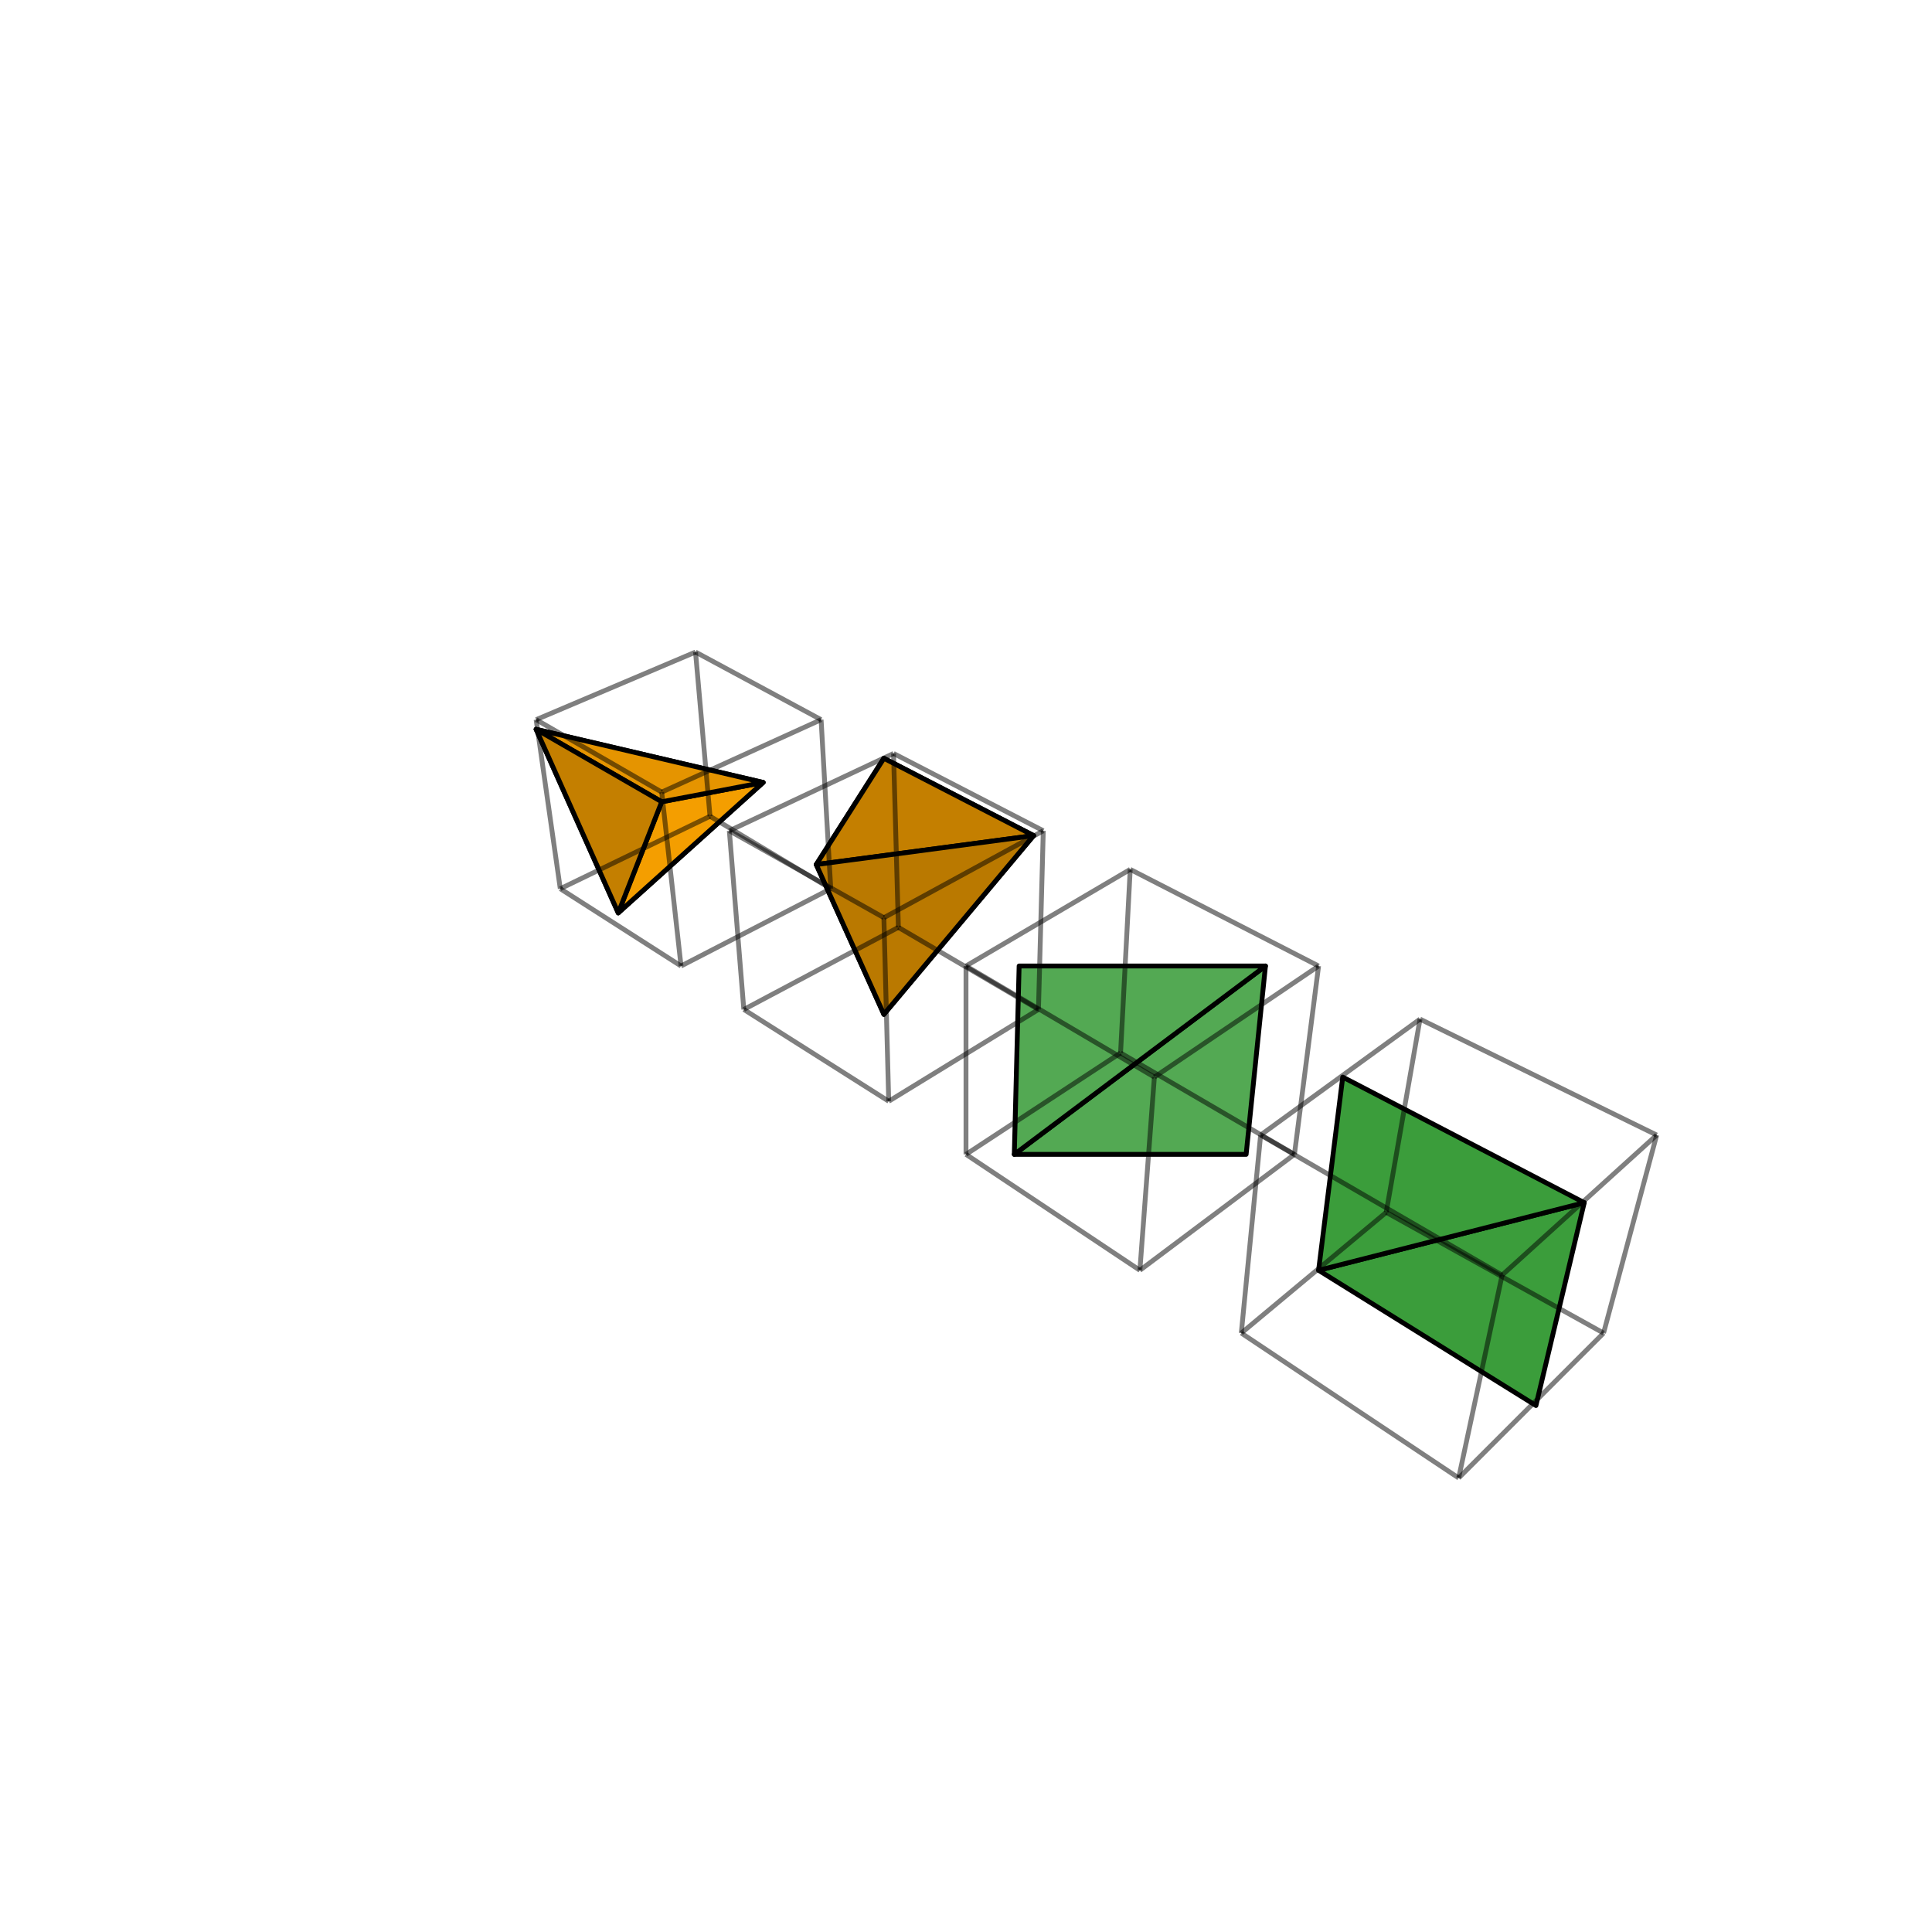
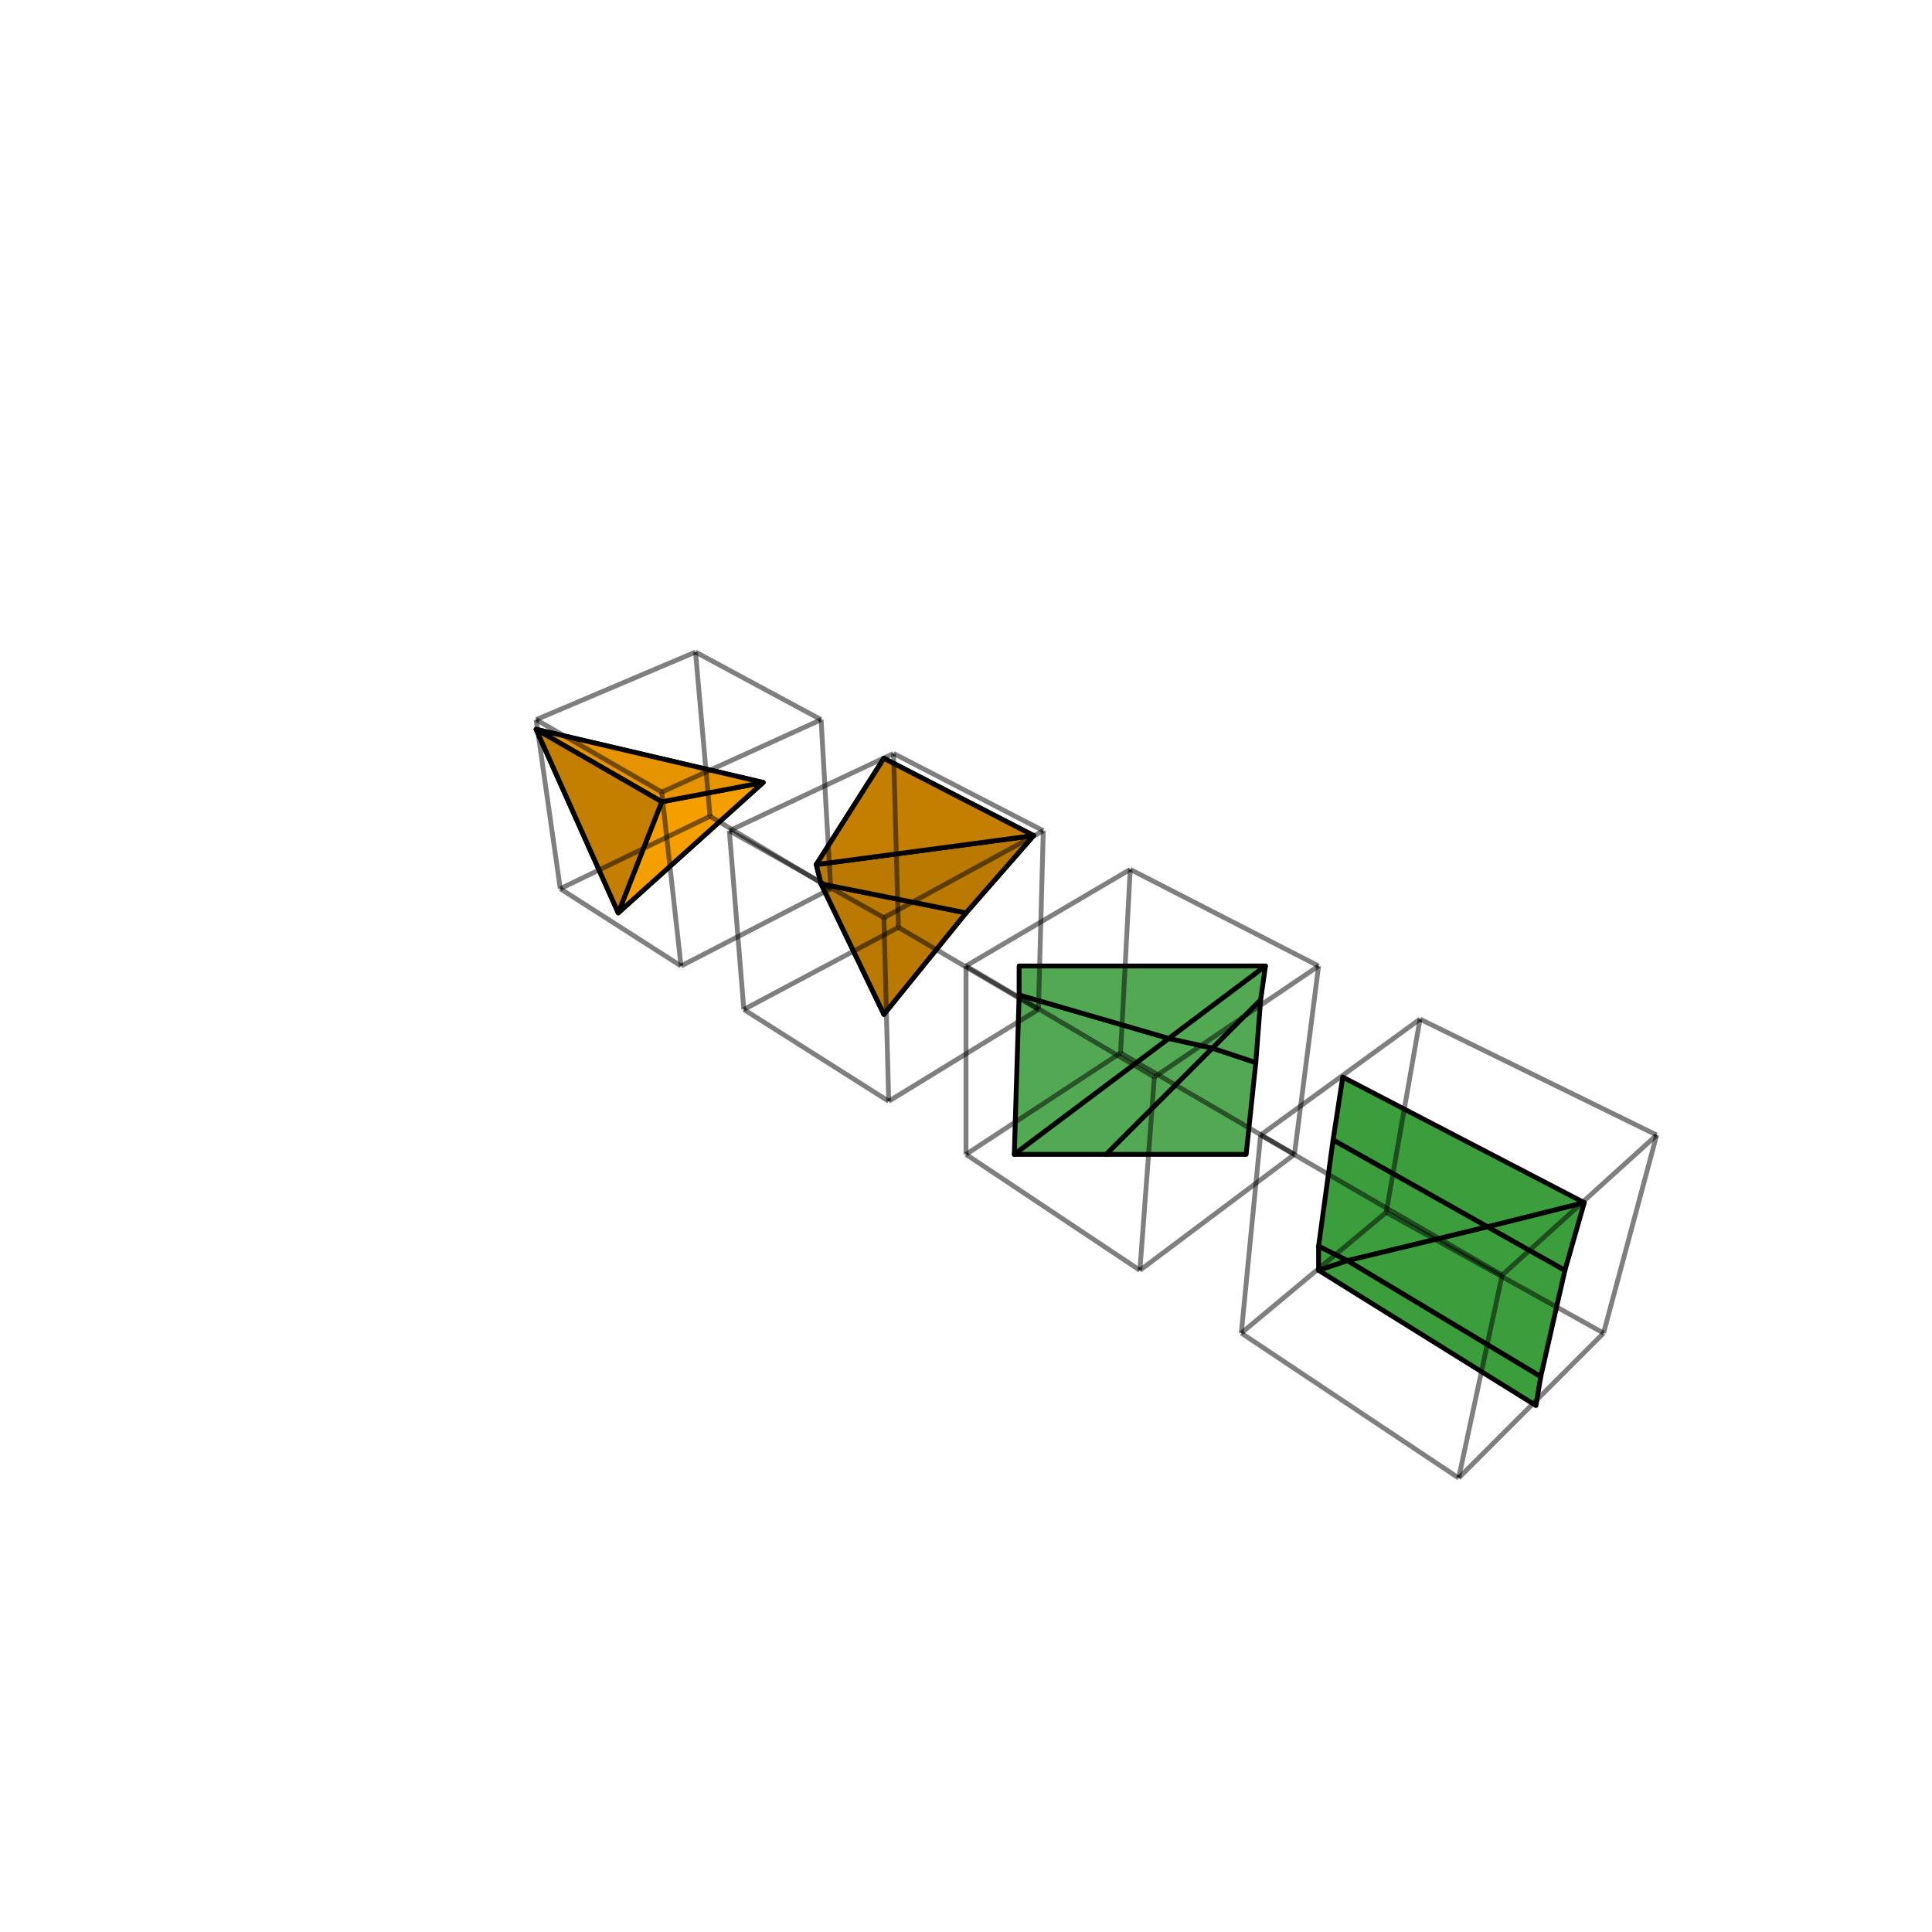
<svg xmlns="http://www.w3.org/2000/svg" width="400" height="400" viewBox="-200 -200 400 400">
  <g stroke="#000" stroke-width="1" stroke-linecap="round" stroke-linejoin="round">
    <polygon fill="rgba(255,197,90,1)" points="-72,-11 -42,-38 -89,-49" />
    <polygon fill="rgba(244,158,0,1)" points="-63,-34 -42,-38 -72,-11" />
+     <polygon fill="rgba(83,169,83,1)" points="29,39 58,39 60,20 51,17" />
+     <polygon fill="rgba(59,157,59,1)" points="73,63 79,61 73,58" />
+     <polygon fill="rgba(59,157,59,1)" points="73,63 118,91 119,85 79,61" />
+     <polygon fill="rgba(255,193,79,1)" points="-17,-20 -17,10 0,-11" />
+     <polygon fill="rgba(255,176,32,1)" points="-30,-17 -17,10 -17,-20" />
+     <polygon fill="rgba(186,121,0,1)" points="0,-11 -17,10 -30,-17" />
+     <polygon fill="rgba(83,169,83,1)" points="10,39 42,15 11,6" />
+     <polygon fill="rgba(83,169,83,1)" points="10,39 29,39 51,17 42,15" />
+     <polygon fill="rgba(59,157,59,1)" points="79,61 108,54 76,36 73,58" />
+     <polygon fill="rgba(59,157,59,1)" points="119,85 124,63 108,54 79,61" />
    <polygon fill="rgba(229,148,0,1)" points="-89,-49 -42,-38 -63,-34" />
+     <polygon fill="rgba(83,169,83,1)" points="60,20 61,7 51,17" />
+     <polygon fill="rgba(255,193,79,1)" points="-17,-43 -17,-20 0,-11 14,-27" />
+     <polygon fill="rgba(255,176,32,1)" points="-31,-21 -30,-17 -17,-20 -17,-43" />
+     <polygon fill="rgba(186,121,0,1)" points="14,-27 0,-11 -30,-17 -31,-21" />
+     <polygon fill="rgba(83,169,83,1)" points="42,15 62,0 11,0 11,6" />
+     <polygon fill="rgba(83,169,83,1)" points="61,7 62,0 42,15 51,17" />
+     <polygon fill="rgba(59,157,59,1)" points="108,54 128,49 78,23 76,36" />
+     <polygon fill="rgba(59,157,59,1)" points="124,63 128,49 108,54" />
+     <polygon fill="rgba(196,127,0,1)" points="-17,-43 14,-27 -31,-21" />
    <polygon fill="rgba(196,127,0,1)" points="-89,-49 -63,-34 -72,-11" />
-     <polygon fill="rgba(255,193,79,1)" points="-17,-43 -17,10 14,-27" />
-     <polygon fill="rgba(255,176,32,1)" points="-31,-21 -17,10 -17,-43" />
-     <polygon fill="rgba(196,127,0,1)" points="-17,-43 14,-27 -31,-21" />
-     <polygon fill="rgba(186,121,0,1)" points="14,-27 -17,10 -31,-21" />
-     <polygon fill="rgba(83,169,83,1)" points="10,39 58,39 62,0" />
-     <polygon fill="rgba(83,169,83,1)" points="10,39 62,0 11,0" />
-     <polygon fill="rgba(59,157,59,1)" points="73,63 118,91 128,49" />
-     <polygon fill="rgba(59,157,59,1)" points="73,63 128,49 78,23" />
  </g>
  <polyline fill="none" stroke="rgba(0,0,0,0.5)" points="102,106 111,64" />
  <polyline fill="none" stroke="rgba(0,0,0,0.5)" points="111,64 61,35" />
  <polyline fill="none" stroke="rgba(0,0,0,0.5)" points="143,35 111,64" />
  <polyline fill="none" stroke="rgba(0,0,0,0.5)" points="132,76 143,35" />
  <polyline fill="none" stroke="rgba(0,0,0,0.5)" points="143,35 94,11" />
  <polyline fill="none" stroke="rgba(0,0,0,0.5)" points="132,76 102,106" />
  <polyline fill="none" stroke="rgba(0,0,0,0.5)" points="94,11 61,35" />
  <polyline fill="none" stroke="rgba(0,0,0,0.5)" points="57,76 102,106" />
  <polyline fill="none" stroke="rgba(0,0,0,0.5)" points="61,35 57,76" />
  <polyline fill="none" stroke="rgba(0,0,0,0.5)" points="36,63 39,23" />
  <polyline fill="none" stroke="rgba(0,0,0,0.5)" points="73,0 39,23" />
  <polyline fill="none" stroke="rgba(0,0,0,0.5)" points="39,23 0,0" />
  <polyline fill="none" stroke="rgba(0,0,0,0.5)" points="87,51 132,76" />
  <polyline fill="none" stroke="rgba(0,0,0,0.5)" points="94,11 87,51" />
  <polyline fill="none" stroke="rgba(0,0,0,0.5)" points="87,51 57,76" />
  <polyline fill="none" stroke="rgba(0,0,0,0.5)" points="68,39 73,0" />
  <polyline fill="none" stroke="rgba(0,0,0,0.5)" points="68,39 36,63" />
  <polyline fill="none" stroke="rgba(0,0,0,0.5)" points="73,0 34,-20" />
  <polyline fill="none" stroke="rgba(0,0,0,0.5)" points="0,39 36,63" />
  <polyline fill="none" stroke="rgba(0,0,0,0.5)" points="0,0 0,39" />
  <polyline fill="none" stroke="rgba(0,0,0,0.5)" points="34,-20 0,0" />
  <polyline fill="none" stroke="rgba(0,0,0,0.5)" points="-16,28 -17,-10" />
  <polyline fill="none" stroke="rgba(0,0,0,0.5)" points="-17,-10 -49,-28" />
  <polyline fill="none" stroke="rgba(0,0,0,0.5)" points="16,-28 -17,-10" />
  <polyline fill="none" stroke="rgba(0,0,0,0.5)" points="32,18 68,39" />
  <polyline fill="none" stroke="rgba(0,0,0,0.5)" points="34,-20 32,18" />
  <polyline fill="none" stroke="rgba(0,0,0,0.5)" points="32,18 0,39" />
  <polyline fill="none" stroke="rgba(0,0,0,0.5)" points="15,9 16,-28" />
  <polyline fill="none" stroke="rgba(0,0,0,0.5)" points="16,-28 -15,-44" />
  <polyline fill="none" stroke="rgba(0,0,0,0.5)" points="-46,9 -16,28" />
  <polyline fill="none" stroke="rgba(0,0,0,0.5)" points="-49,-28 -46,9" />
  <polyline fill="none" stroke="rgba(0,0,0,0.5)" points="15,9 -16,28" />
  <polyline fill="none" stroke="rgba(0,0,0,0.5)" points="-15,-44 -49,-28" />
  <polyline fill="none" stroke="rgba(0,0,0,0.5)" points="-59,0 -63,-36" />
  <polyline fill="none" stroke="rgba(0,0,0,0.5)" points="-63,-36 -89,-51" />
  <polyline fill="none" stroke="rgba(0,0,0,0.5)" points="-30,-51 -63,-36" />
  <polyline fill="none" stroke="rgba(0,0,0,0.5)" points="-14,-8 15,9" />
  <polyline fill="none" stroke="rgba(0,0,0,0.5)" points="-15,-44 -14,-8" />
  <polyline fill="none" stroke="rgba(0,0,0,0.5)" points="-14,-8 -46,9" />
  <polyline fill="none" stroke="rgba(0,0,0,0.5)" points="-28,-16 -30,-51" />
  <polyline fill="none" stroke="rgba(0,0,0,0.5)" points="-30,-51 -56,-65" />
  <polyline fill="none" stroke="rgba(0,0,0,0.5)" points="-84,-16 -59,0" />
  <polyline fill="none" stroke="rgba(0,0,0,0.5)" points="-89,-51 -84,-16" />
  <polyline fill="none" stroke="rgba(0,0,0,0.5)" points="-28,-16 -59,0" />
  <polyline fill="none" stroke="rgba(0,0,0,0.5)" points="-56,-65 -89,-51" />
  <polyline fill="none" stroke="rgba(0,0,0,0.5)" points="-53,-31 -28,-16" />
  <polyline fill="none" stroke="rgba(0,0,0,0.5)" points="-56,-65 -53,-31" />
  <polyline fill="none" stroke="rgba(0,0,0,0.5)" points="-53,-31 -84,-16" />
</svg>
